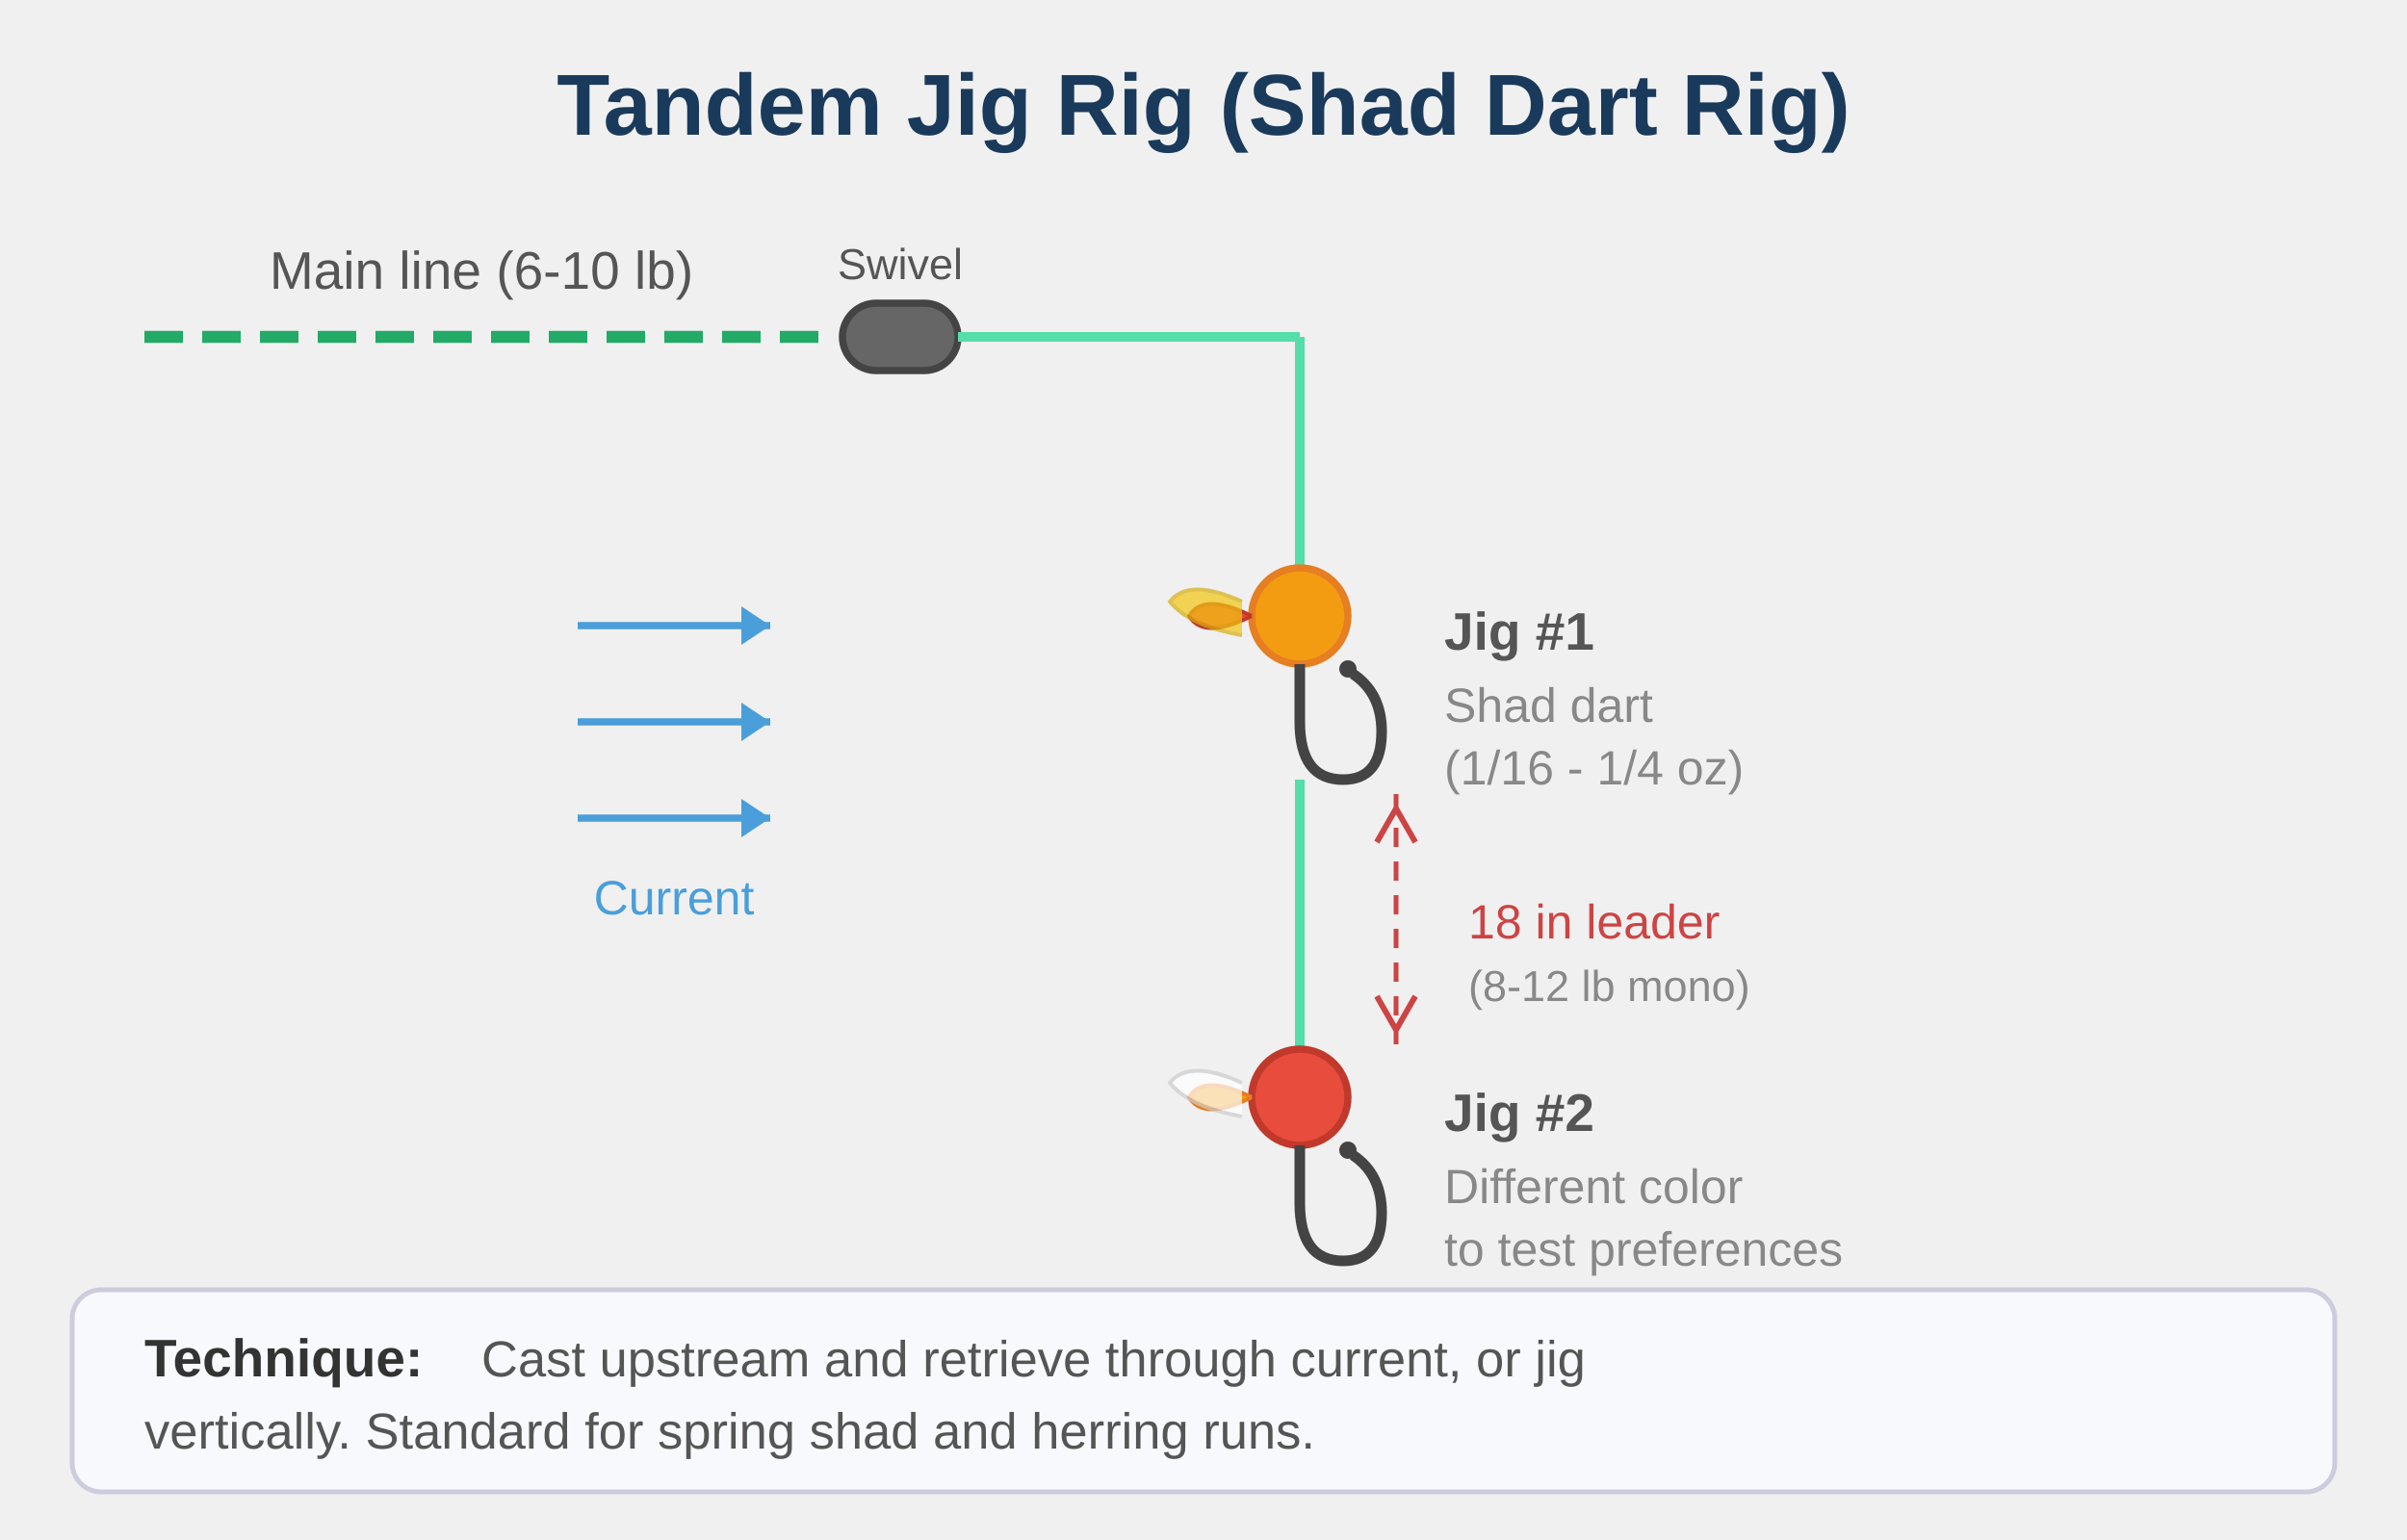
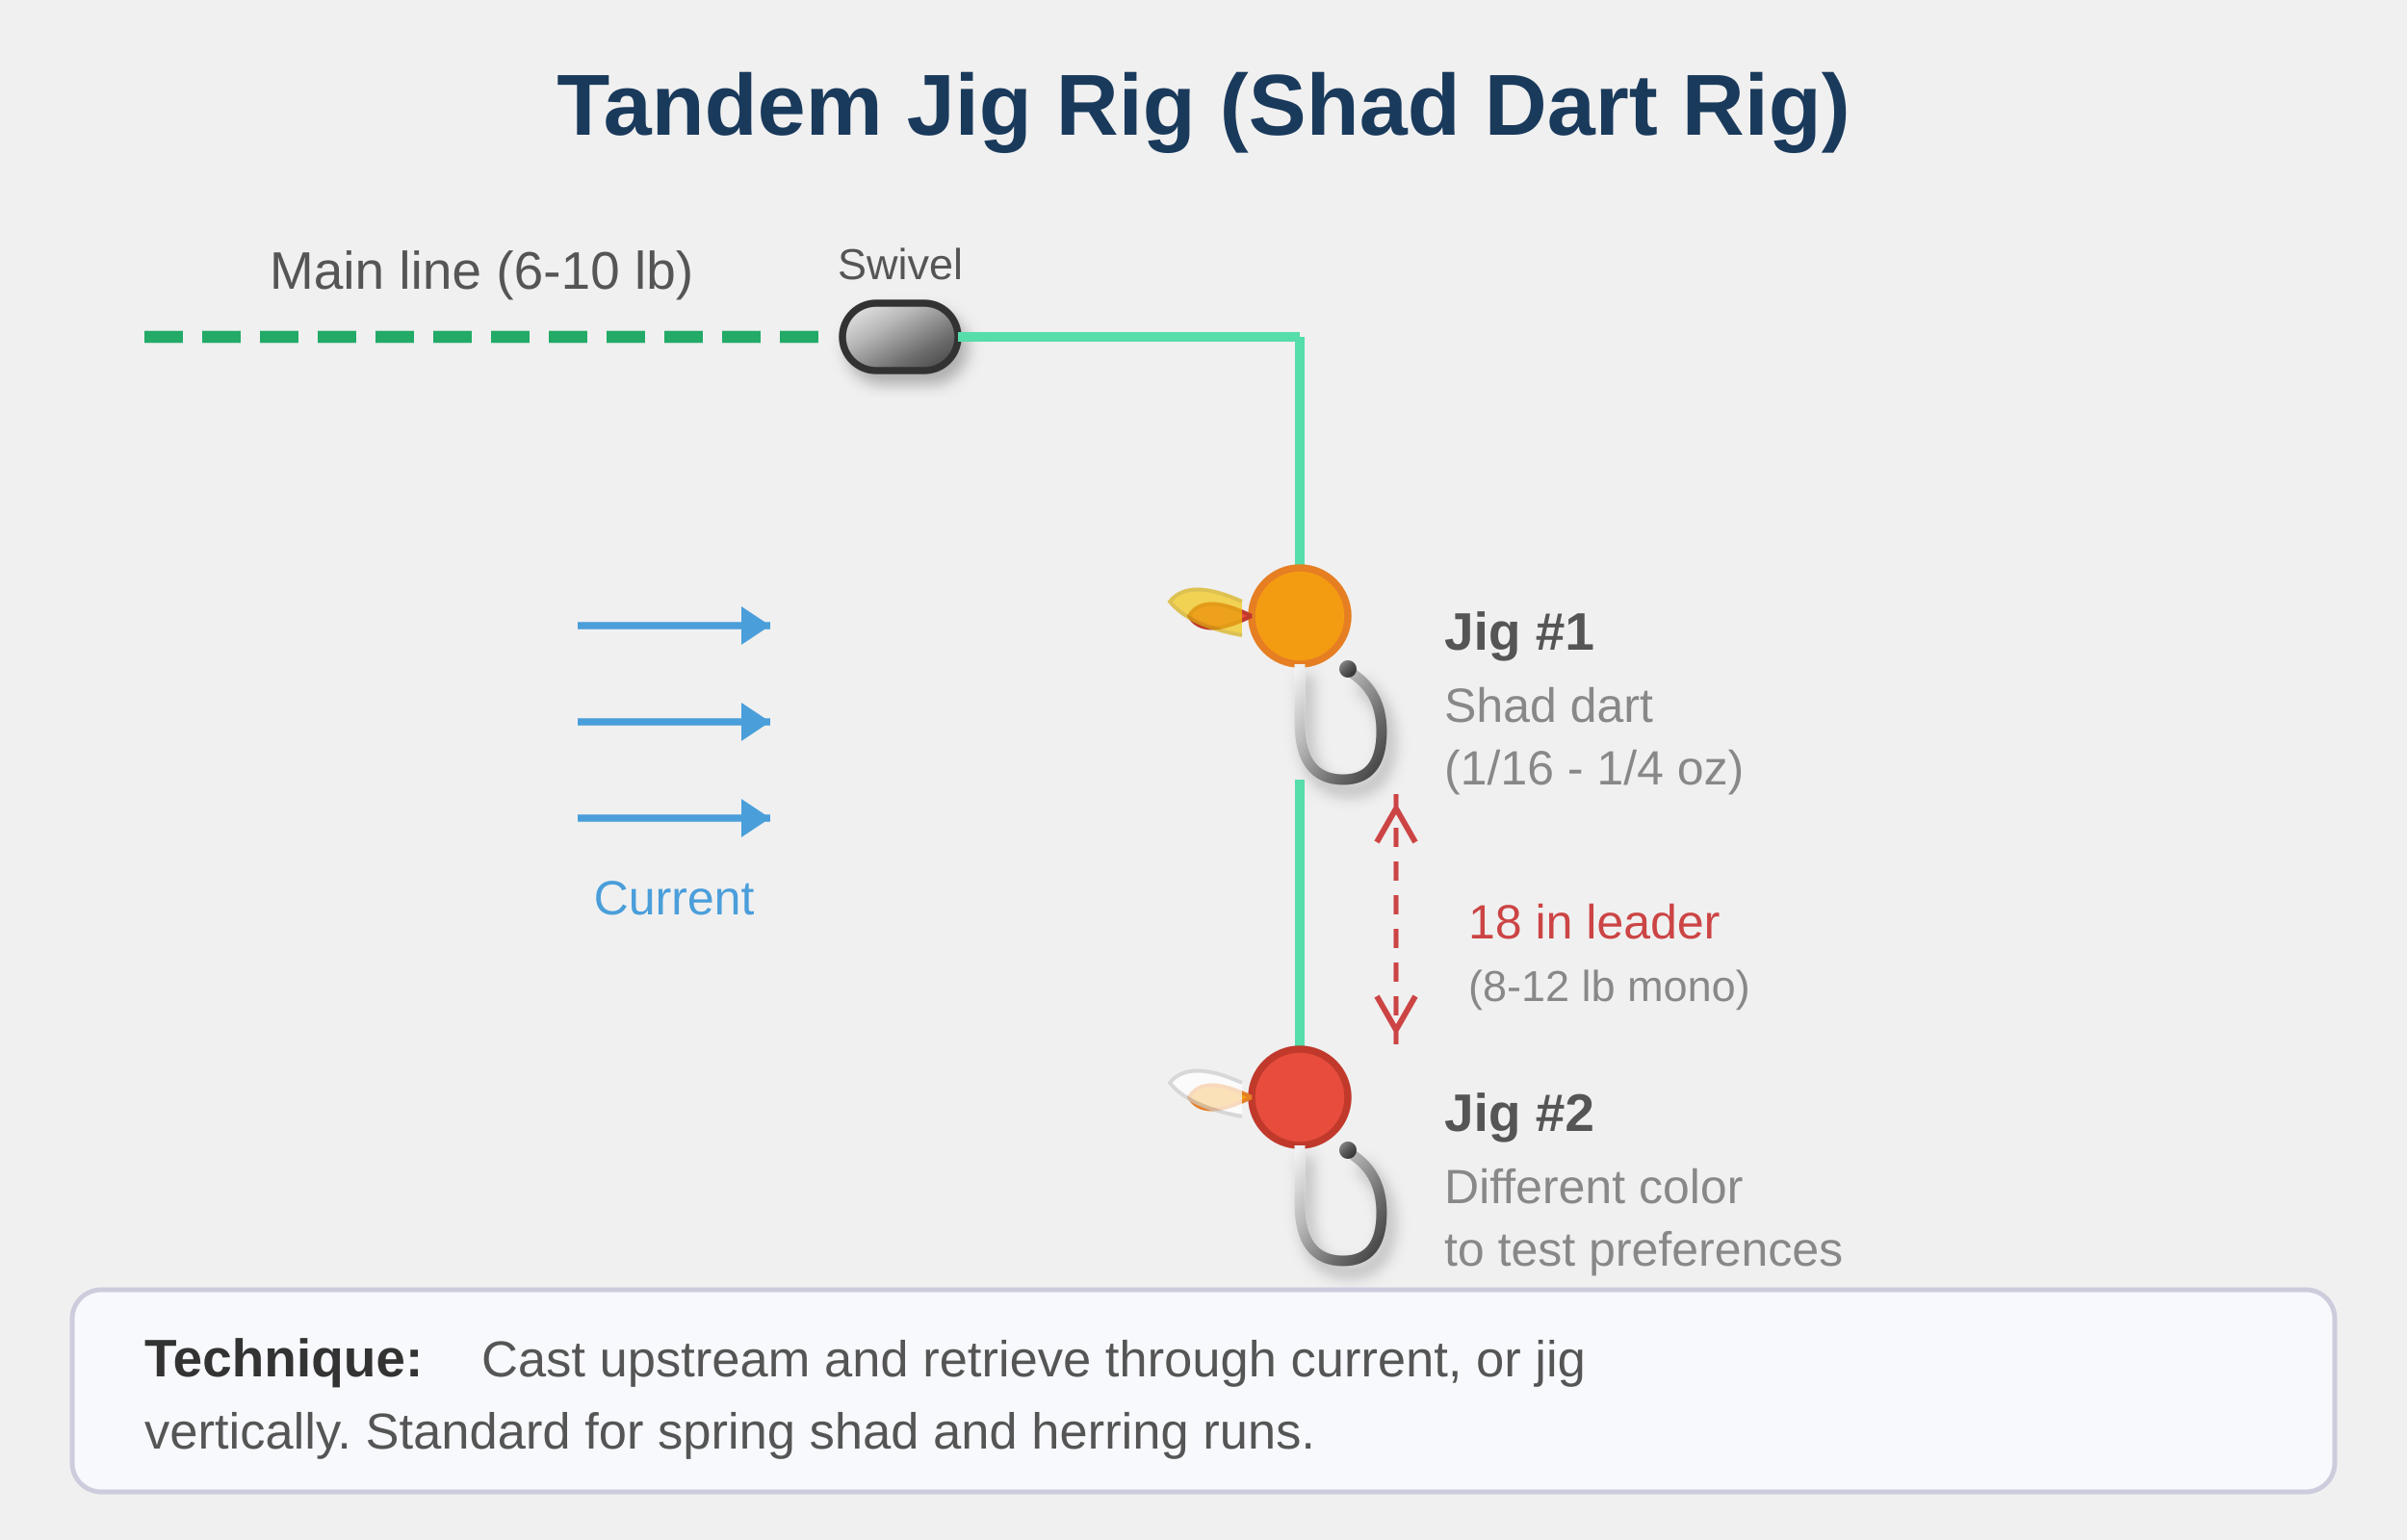
<svg xmlns="http://www.w3.org/2000/svg" viewBox="0 0 500 320" font-family="Arial, sans-serif">
+   <defs>
+     <linearGradient id="steelGrad" x1="0%" y1="0%" x2="100%" y2="100%">
+       <stop offset="0%" stop-color="#f2f2f2" />
+       <stop offset="35%" stop-color="#b8b8b8" />
+       <stop offset="70%" stop-color="#6e6e6e" />
+       <stop offset="100%" stop-color="#3d3d3d" />
+     </linearGradient>
+     <linearGradient id="steelGradDark" x1="0%" y1="0%" x2="100%" y2="100%">
+       <stop offset="0%" stop-color="#9a9a9a" />
+       <stop offset="45%" stop-color="#5c5c5c" />
+       <stop offset="100%" stop-color="#242424" />
+     </linearGradient>
+     <radialGradient id="leadGrad" cx="32%" cy="30%" r="75%">
+       <stop offset="0%" stop-color="#e2e2e2" />
+       <stop offset="35%" stop-color="#9a9a9a" />
+       <stop offset="75%" stop-color="#5c5c5c" />
+       <stop offset="100%" stop-color="#333333" />
+     </radialGradient>
+     <filter id="softShadow" x="-40%" y="-40%" width="180%" height="180%">
+       <feDropShadow dx="1.4" dy="2.2" stdDeviation="1.6" flood-color="#000000" flood-opacity="0.28" />
+     </filter>
+   </defs>
  <text x="250" y="28" text-anchor="middle" font-size="18" font-weight="bold" fill="#1a3a5c">Tandem Jig Rig (Shad Dart Rig)</text>
  <line x1="30" y1="70" x2="170" y2="70" stroke="#2a6" stroke-width="2.5" stroke-dasharray="8,4" />
  <text x="100" y="60" text-anchor="middle" font-size="11" fill="#555">Main line (6-10 lb)</text>
-   <rect x="175" y="63" width="24" height="14" rx="7" fill="#666" stroke="#444" stroke-width="1.5" />
+   <rect x="175" y="63" width="24" height="14" rx="7" fill="url(#steelGrad)" stroke="#333333" stroke-width="1.5" filter="url(#softShadow)" />
  <text x="187" y="58" text-anchor="middle" font-size="9" fill="#555">Swivel</text>
  <line x1="199" y1="70" x2="270" y2="70" stroke="#5da" stroke-width="2" />
  <line x1="270" y1="70" x2="270" y2="120" stroke="#5da" stroke-width="2" />
  <g transform="translate(255, 120)">
    <circle cx="15" cy="8" r="10" fill="#f39c12" stroke="#e67e22" stroke-width="1.5" />
-     <path d="M15 18 L15 30 Q15 42 24 42 Q32 42 32 32 Q32 24 26 20" fill="none" stroke="#444" stroke-width="2.2" />
-     <circle cx="25" cy="19" r="1.8" fill="#444" />
+     <path d="M15 18 L15 30 Q15 42 24 42 Q32 42 32 32 Q32 24 26 20" fill="none" stroke="url(#steelGrad)" stroke-width="2.2" filter="url(#softShadow)" />
+     <circle cx="25" cy="19" r="1.8" fill="url(#steelGradDark)" />
    <path d="M5 8 Q-5 3 -8 8 Q-5 13 5 8" fill="#e74c3c" stroke="#c0392b" stroke-width="0.8" />
    <path d="M3 5 Q-8 0 -12 5 Q-8 10 3 12" fill="#f1c40f" stroke="#d4ac0d" stroke-width="0.8" opacity="0.7" />
    <text x="45" y="15" font-size="11" fill="#555" font-weight="bold">Jig #1</text>
    <text x="45" y="30" font-size="10" fill="#888">Shad dart</text>
    <text x="45" y="43" font-size="10" fill="#888">(1/16 - 1/4 oz)</text>
  </g>
  <line x1="270" y1="162" x2="270" y2="220" stroke="#5da" stroke-width="2" />
  <line x1="290" y1="165" x2="290" y2="217" stroke="#c44" stroke-width="1" stroke-dasharray="4,3" />
  <path d="M290 168 L286 175 M290 168 L294 175" fill="none" stroke="#c44" stroke-width="1.2" />
  <path d="M290 214 L286 207 M290 214 L294 207" fill="none" stroke="#c44" stroke-width="1.2" />
  <text x="305" y="195" font-size="10" fill="#c44">18 in leader</text>
  <text x="305" y="208" font-size="9" fill="#888">(8-12 lb mono)</text>
  <g transform="translate(255, 220)">
    <circle cx="15" cy="8" r="10" fill="#e74c3c" stroke="#c0392b" stroke-width="1.5" />
-     <path d="M15 18 L15 30 Q15 42 24 42 Q32 42 32 32 Q32 24 26 20" fill="none" stroke="#444" stroke-width="2.2" />
-     <circle cx="25" cy="19" r="1.8" fill="#444" />
+     <path d="M15 18 L15 30 Q15 42 24 42 Q32 42 32 32 Q32 24 26 20" fill="none" stroke="url(#steelGrad)" stroke-width="2.2" filter="url(#softShadow)" />
+     <circle cx="25" cy="19" r="1.8" fill="url(#steelGradDark)" />
    <path d="M5 8 Q-5 3 -8 8 Q-5 13 5 8" fill="#f39c12" stroke="#e67e22" stroke-width="0.8" />
    <path d="M3 5 Q-8 0 -12 5 Q-8 10 3 12" fill="#fff" stroke="#ccc" stroke-width="0.8" opacity="0.7" />
    <text x="45" y="15" font-size="11" fill="#555" font-weight="bold">Jig #2</text>
    <text x="45" y="30" font-size="10" fill="#888">Different color</text>
    <text x="45" y="43" font-size="10" fill="#888">to test preferences</text>
  </g>
  <g transform="translate(120, 130)">
    <line x1="0" y1="0" x2="40" y2="0" stroke="#4a9eda" stroke-width="1.5" />
    <polygon points="40,0 34,-4 34,4" fill="#4a9eda" />
    <line x1="0" y1="20" x2="40" y2="20" stroke="#4a9eda" stroke-width="1.5" />
    <polygon points="40,20 34,16 34,24" fill="#4a9eda" />
    <line x1="0" y1="40" x2="40" y2="40" stroke="#4a9eda" stroke-width="1.5" />
    <polygon points="40,40 34,36 34,44" fill="#4a9eda" />
    <text x="20" y="60" text-anchor="middle" font-size="10" fill="#4a9eda">Current</text>
  </g>
  <rect x="15" y="268" width="470" height="42" rx="6" fill="#f7f9fc" stroke="#ccd" stroke-width="1" />
  <text x="30" y="286" font-size="11" fill="#333" font-weight="bold">Technique:</text>
  <text x="100" y="286" font-size="10.5" fill="#555">Cast upstream and retrieve through current, or jig</text>
  <text x="30" y="301" font-size="10.5" fill="#555">vertically. Standard for spring shad and herring runs.</text>
</svg>
